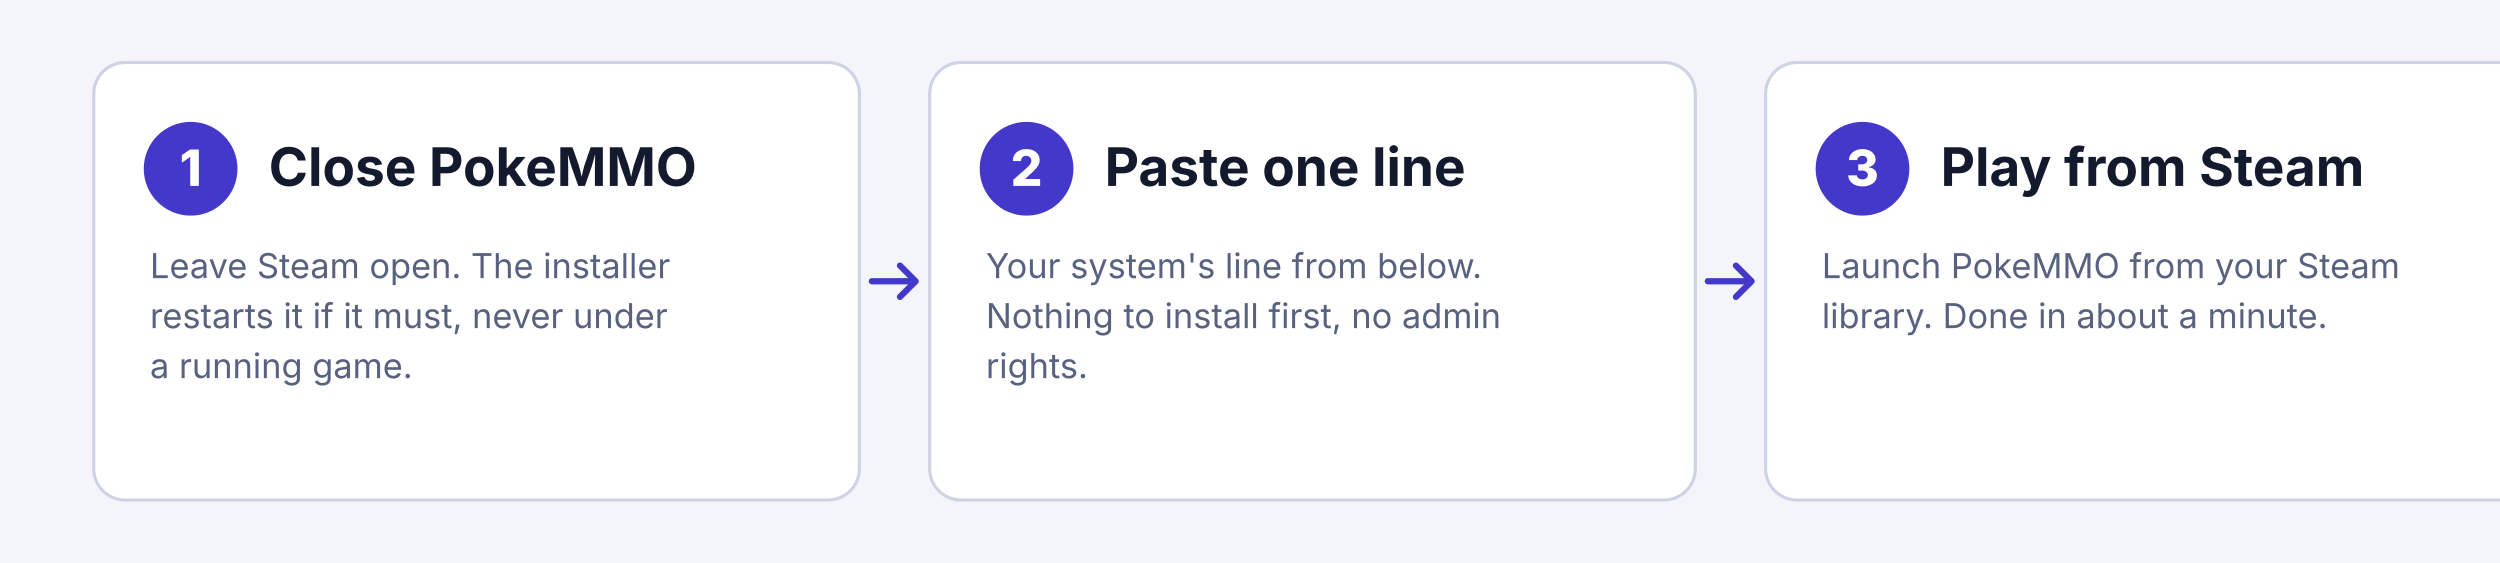
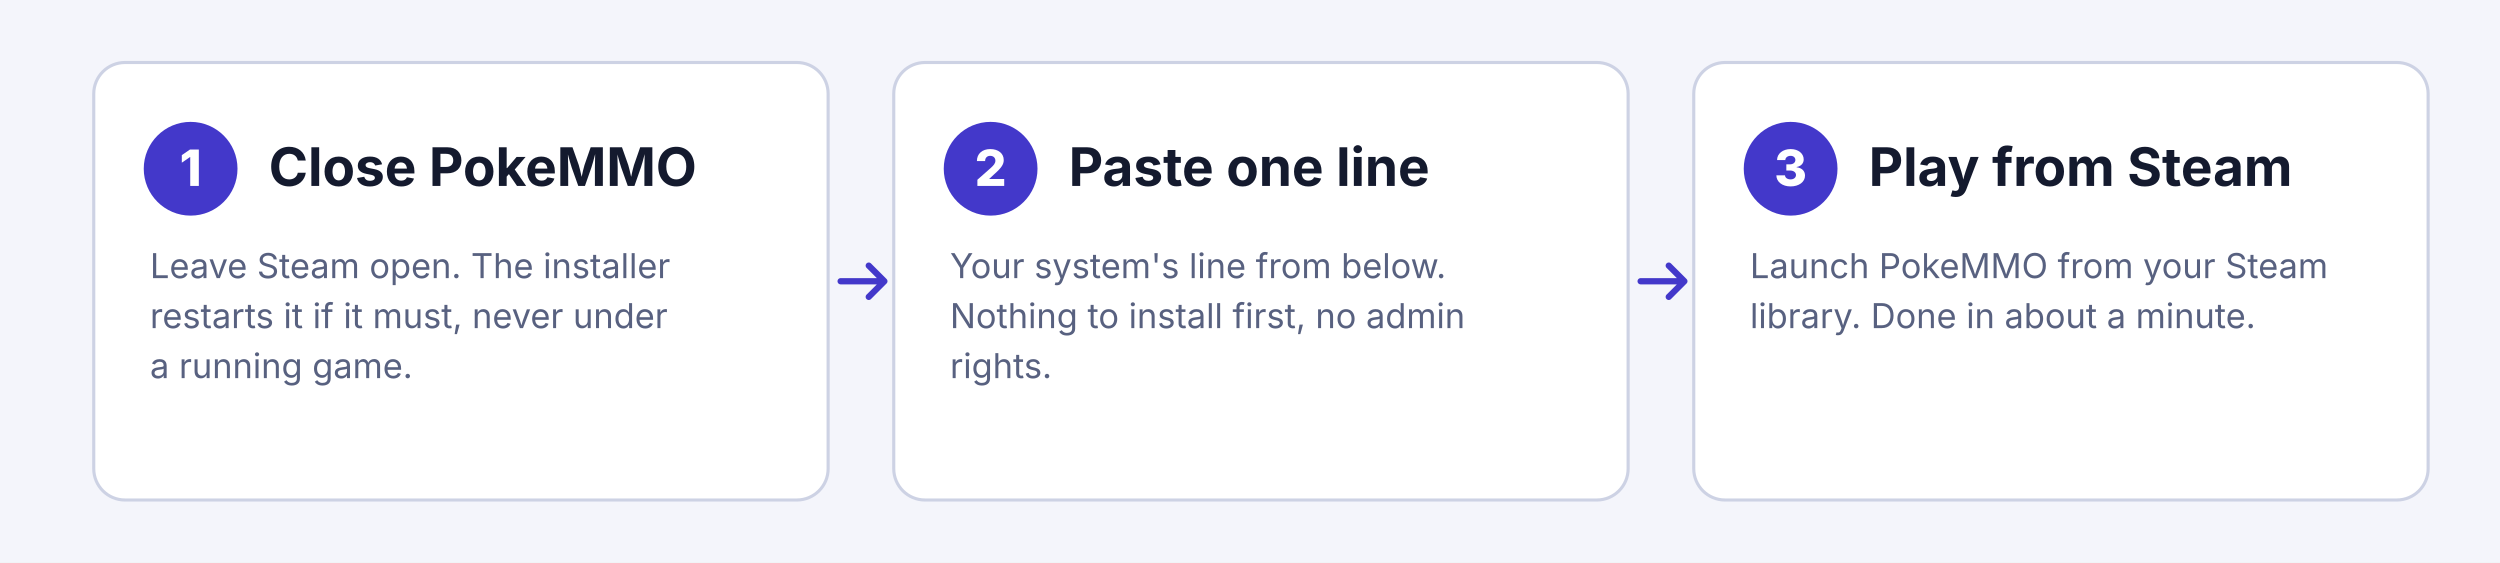
<svg xmlns="http://www.w3.org/2000/svg" viewBox="0 0 1600 360" width="1600" height="360" role="img" aria-labelledby="t d" font-family="'Segoe UI Variable Display','Segoe UI',Inter,'SF Pro Display',-apple-system,'Helvetica Neue',Arial,sans-serif">
  <rect width="1600" height="360" fill="#f4f5fb" />
-   <rect x="60" y="40" width="490" height="280" rx="20" fill="#ffffff" stroke="#cdd2e4" stroke-width="2" />
+   <rect x="60" y="40" width="470" height="280" rx="20" fill="#ffffff" stroke="#cdd2e4" stroke-width="2" />
  <circle cx="122" cy="108" r="30" fill="#4338ca" />
  <text x="122" y="119" font-size="32" font-weight="800" fill="#ffffff" text-anchor="middle">1</text>
  <text x="172" y="119" font-size="34" font-weight="750" fill="#141a2e" text-anchor="start">Close PokeMMO</text>
  <text x="96" y="178" font-size="22" font-weight="400" fill="#586180" text-anchor="start">Leave Steam open. The installer</text>
  <text x="96" y="210" font-size="22" font-weight="400" fill="#586180" text-anchor="start">restarts it if it must, never under</text>
  <text x="96" y="242" font-size="22" font-weight="400" fill="#586180" text-anchor="start">a running game.</text>
-   <path d="M 558,180 l 28,0 m -10,-10 l 10,10 l -10,10" fill="none" stroke="#4338ca" stroke-width="4" stroke-linecap="round" stroke-linejoin="round" />
-   <rect x="595" y="40" width="490" height="280" rx="20" fill="#ffffff" stroke="#cdd2e4" stroke-width="2" />
-   <circle cx="657" cy="108" r="30" fill="#4338ca" />
-   <text x="657" y="119" font-size="32" font-weight="800" fill="#ffffff" text-anchor="middle">2</text>
-   <text x="707" y="119" font-size="34" font-weight="750" fill="#141a2e" text-anchor="start">Paste one line</text>
-   <text x="631" y="178" font-size="22" font-weight="400" fill="#586180" text-anchor="start">Your system's line from below.</text>
-   <text x="631" y="210" font-size="22" font-weight="400" fill="#586180" text-anchor="start">Nothing to install first, no admin</text>
-   <text x="631" y="242" font-size="22" font-weight="400" fill="#586180" text-anchor="start">rights.</text>
-   <path d="M 1093,180 l 28,0 m -10,-10 l 10,10 l -10,10" fill="none" stroke="#4338ca" stroke-width="4" stroke-linecap="round" stroke-linejoin="round" />
-   <rect x="1130" y="40" width="490" height="280" rx="20" fill="#ffffff" stroke="#cdd2e4" stroke-width="2" />
-   <circle cx="1192" cy="108" r="30" fill="#4338ca" />
-   <text x="1192" y="119" font-size="32" font-weight="800" fill="#ffffff" text-anchor="middle">3</text>
-   <text x="1242" y="119" font-size="34" font-weight="750" fill="#141a2e" text-anchor="start">Play from Steam</text>
-   <text x="1166" y="178" font-size="22" font-weight="400" fill="#586180" text-anchor="start">Launch PokeMMO from your Steam</text>
-   <text x="1166" y="210" font-size="22" font-weight="400" fill="#586180" text-anchor="start">library. Done in about a minute.</text>
+   <path d="M 538,180 l 28,0 m -10,-10 l 10,10 l -10,10" fill="none" stroke="#4338ca" stroke-width="4" stroke-linecap="round" stroke-linejoin="round" />
+   <rect x="572" y="40" width="470" height="280" rx="20" fill="#ffffff" stroke="#cdd2e4" stroke-width="2" />
+   <circle cx="634" cy="108" r="30" fill="#4338ca" />
+   <text x="634" y="119" font-size="32" font-weight="800" fill="#ffffff" text-anchor="middle">2</text>
+   <text x="684" y="119" font-size="34" font-weight="750" fill="#141a2e" text-anchor="start">Paste one line</text>
+   <text x="608" y="178" font-size="22" font-weight="400" fill="#586180" text-anchor="start">Your system's line from below.</text>
+   <text x="608" y="210" font-size="22" font-weight="400" fill="#586180" text-anchor="start">Nothing to install first, no admin</text>
+   <text x="608" y="242" font-size="22" font-weight="400" fill="#586180" text-anchor="start">rights.</text>
+   <path d="M 1050,180 l 28,0 m -10,-10 l 10,10 l -10,10" fill="none" stroke="#4338ca" stroke-width="4" stroke-linecap="round" stroke-linejoin="round" />
+   <rect x="1084" y="40" width="470" height="280" rx="20" fill="#ffffff" stroke="#cdd2e4" stroke-width="2" />
+   <circle cx="1146" cy="108" r="30" fill="#4338ca" />
+   <text x="1146" y="119" font-size="32" font-weight="800" fill="#ffffff" text-anchor="middle">3</text>
+   <text x="1196" y="119" font-size="34" font-weight="750" fill="#141a2e" text-anchor="start">Play from Steam</text>
+   <text x="1120" y="178" font-size="22" font-weight="400" fill="#586180" text-anchor="start">Launch PokeMMO from your Steam</text>
+   <text x="1120" y="210" font-size="22" font-weight="400" fill="#586180" text-anchor="start">library. Done in about a minute.</text>
</svg>
